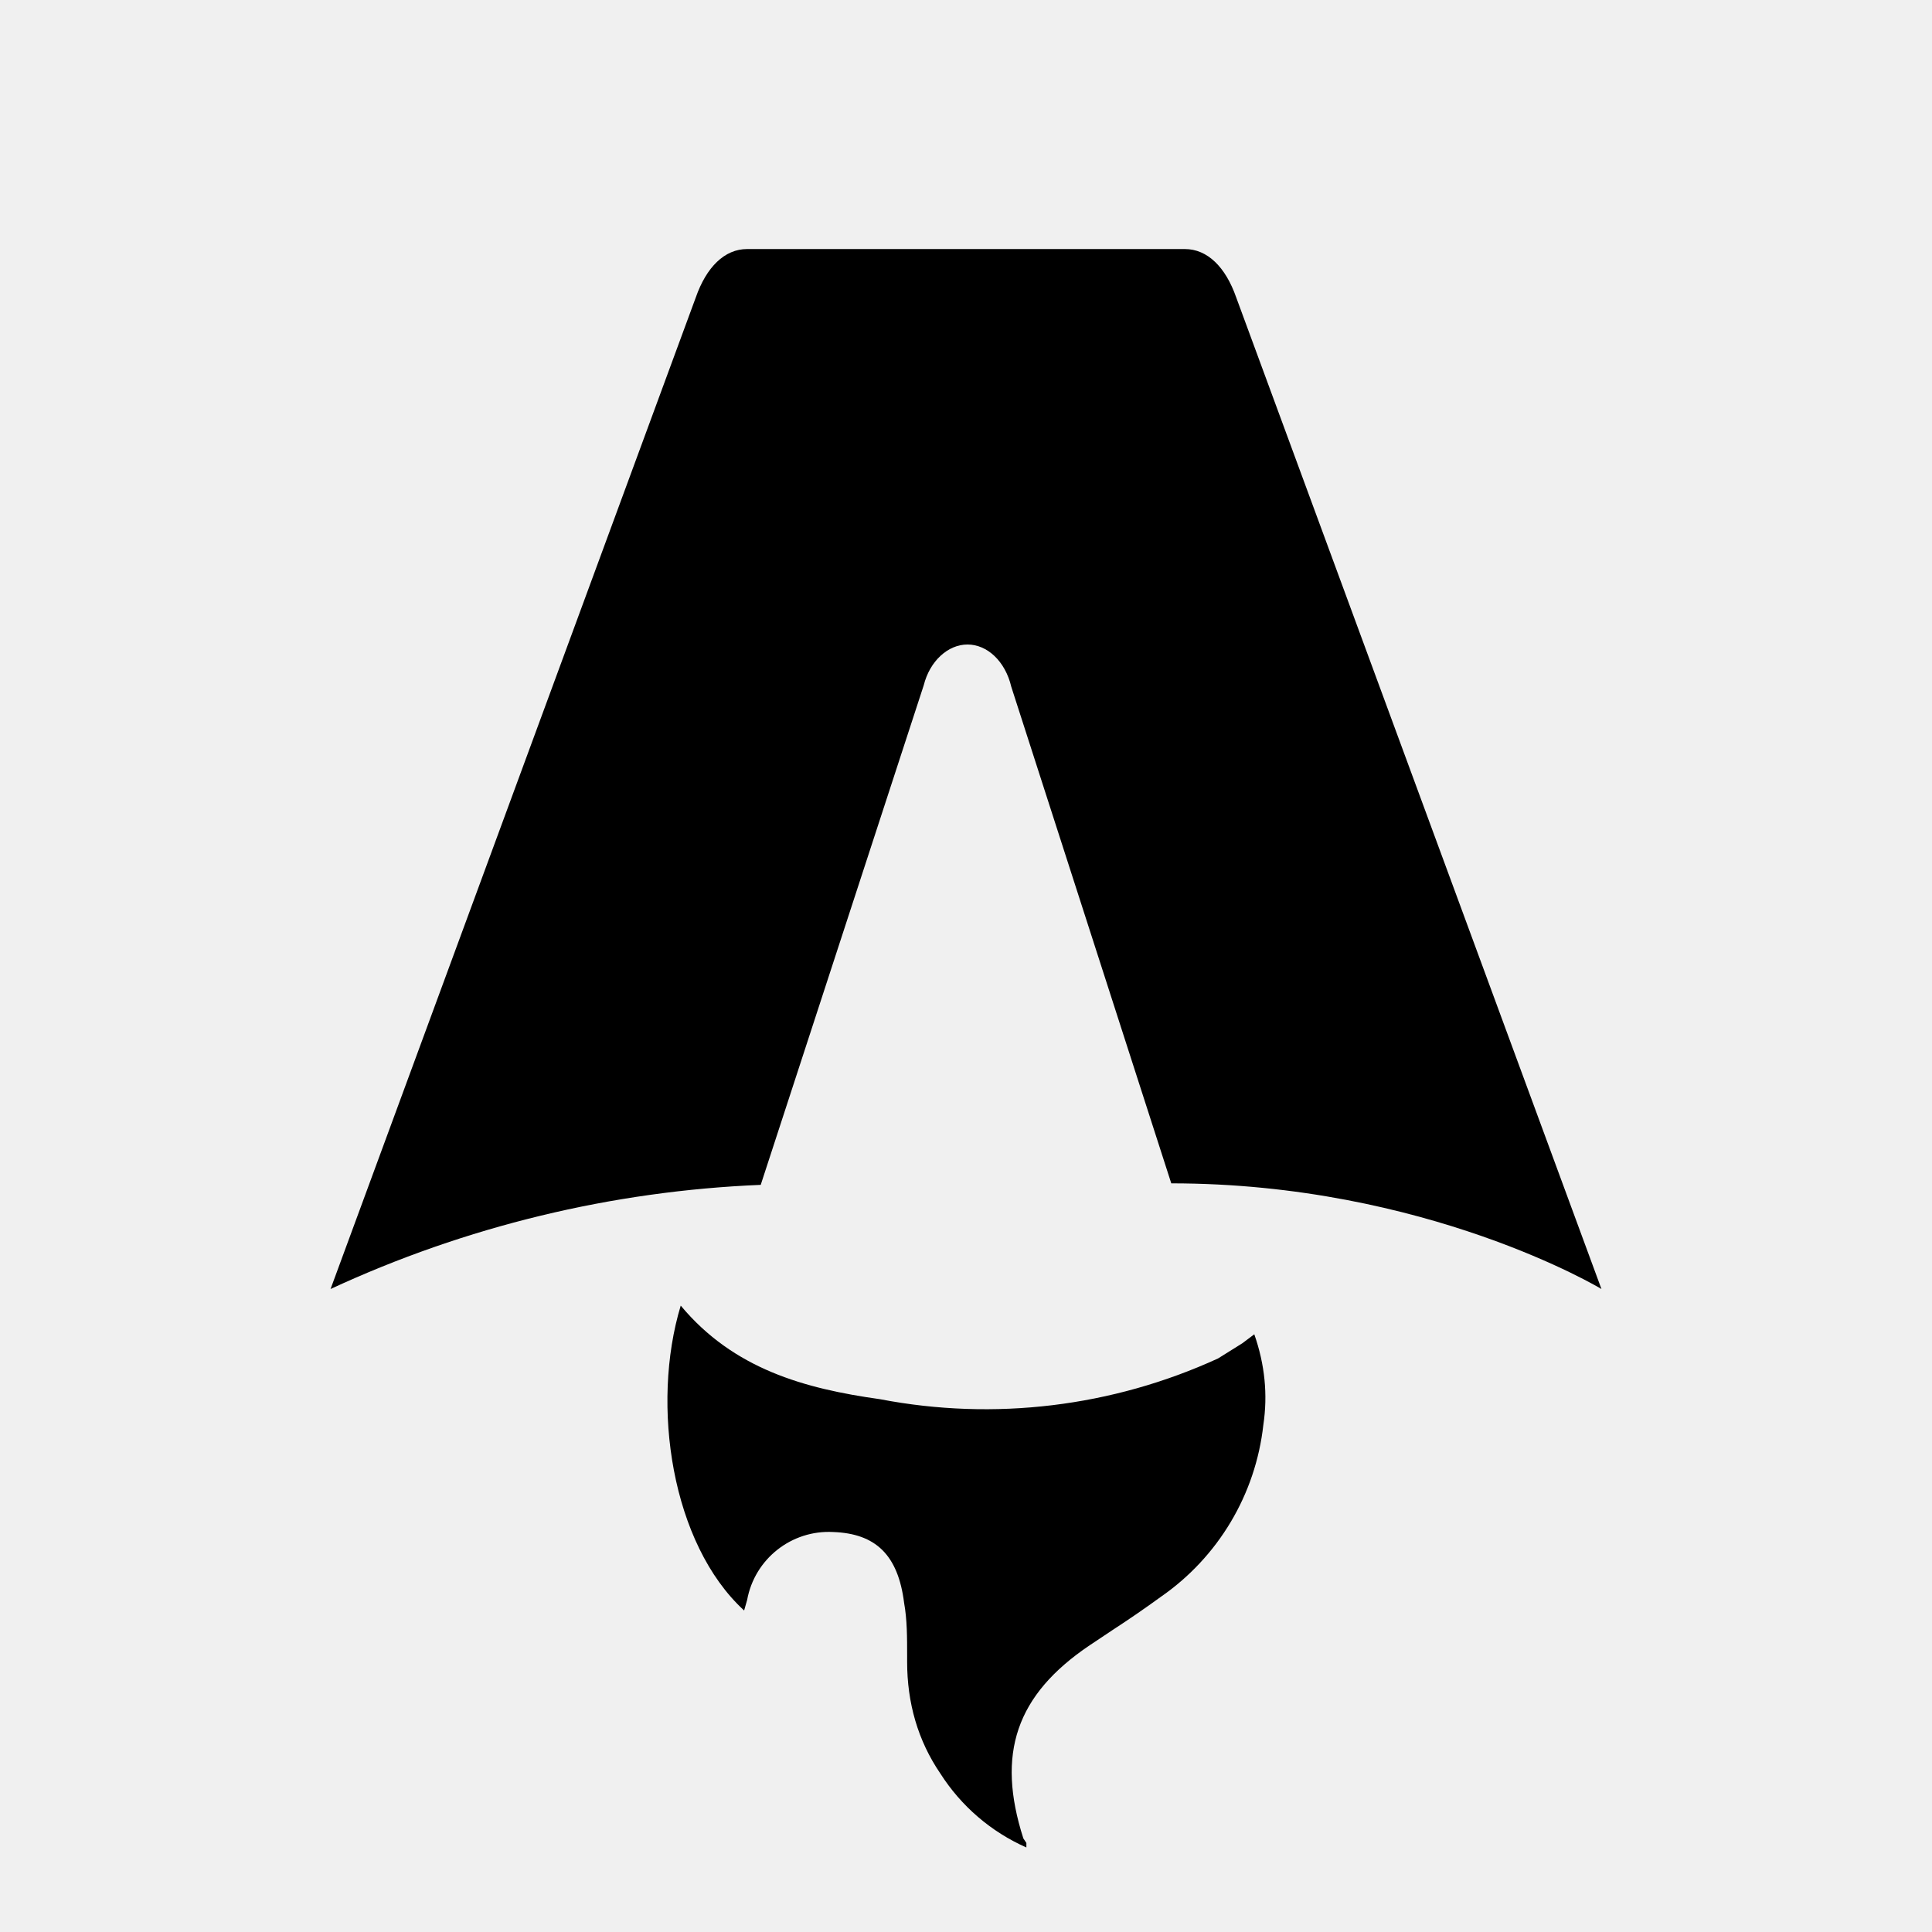
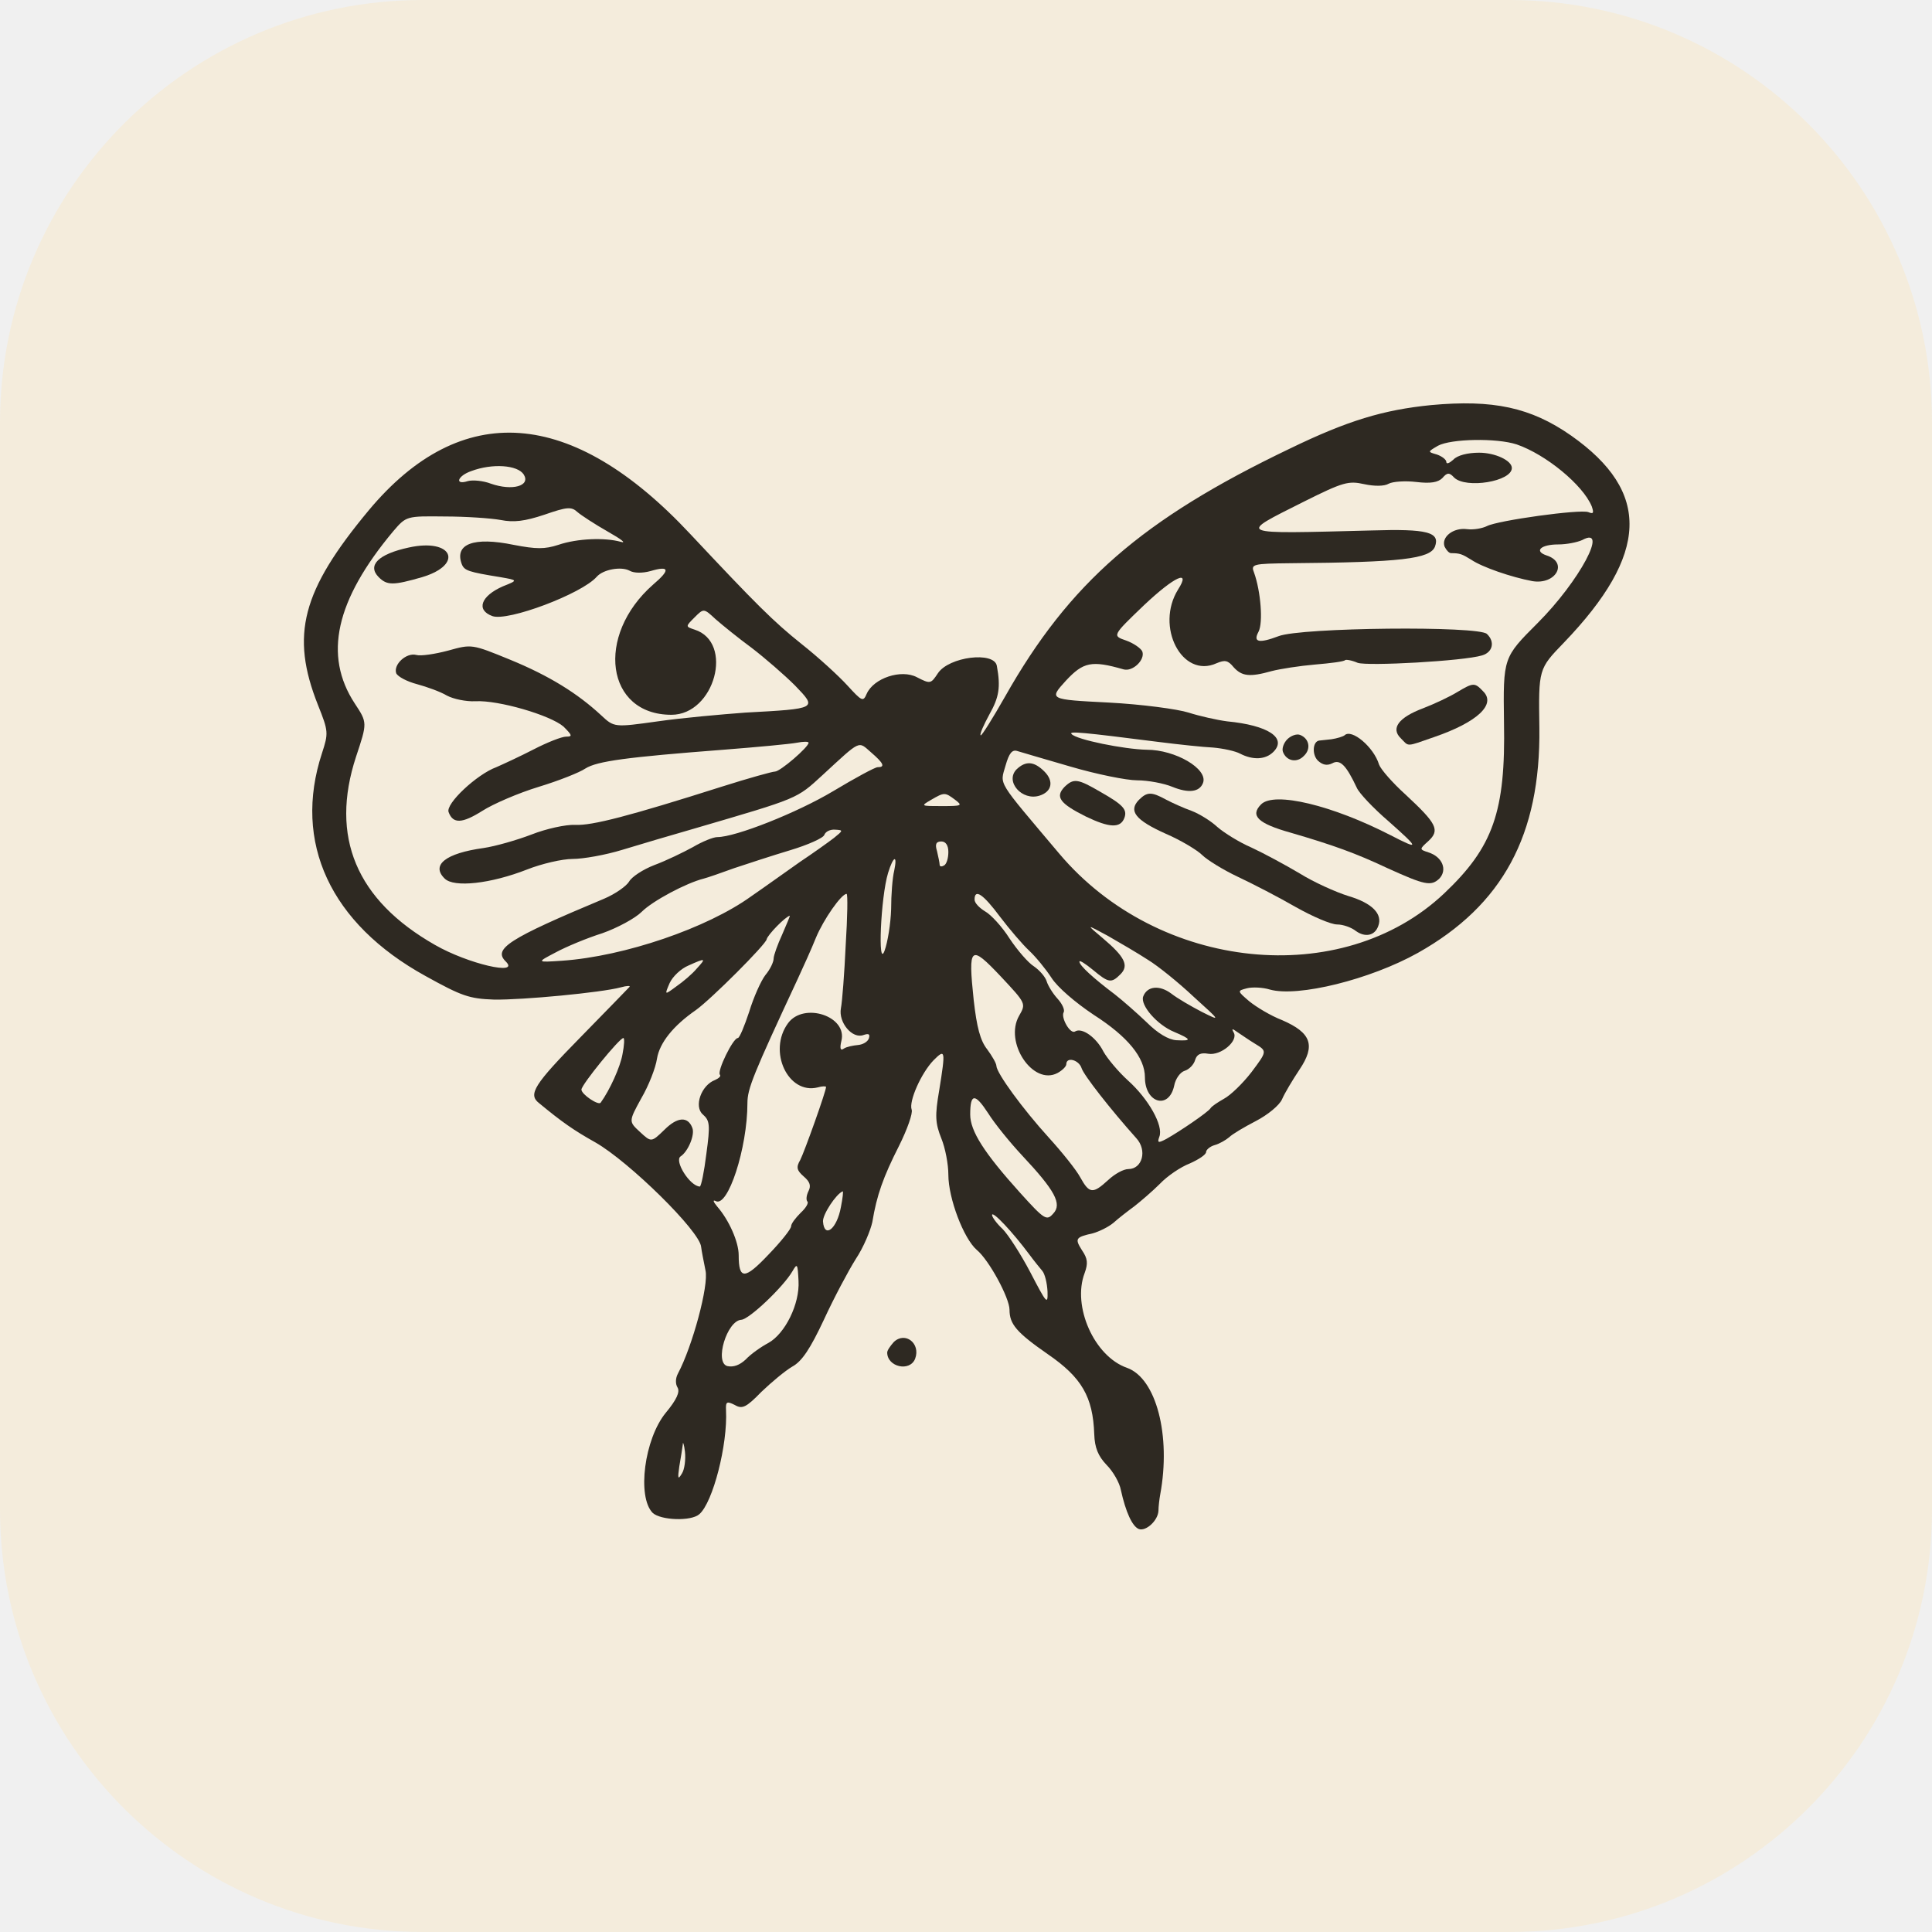
- <svg xmlns="http://www.w3.org/2000/svg" fill="none" viewBox="0 0 128 128">
-   <path d="M50.4 78.5a75.1 75.1 0 0 0-28.5 6.9l24.2-65.7c.7-2 1.9-3.2 3.4-3.2h29c1.5 0 2.7 1.2 3.4 3.2l24.2 65.7s-11.6-7-28.5-7L67 45.5c-.4-1.7-1.6-2.8-2.9-2.8-1.3 0-2.5 1.1-2.9 2.7L50.4 78.5Zm-1.1 28.2Zm-4.2-20.2c-2 6.6-.6 15.8 4.2 20.2a17.5 17.5 0 0 1 .2-.7 5.5 5.5 0 0 1 5.7-4.5c2.8.1 4.3 1.5 4.7 4.7.2 1.1.2 2.3.2 3.5v.4c0 2.7.7 5.2 2.2 7.4a13 13 0 0 0 5.7 4.9v-.3l-.2-.3c-1.8-5.6-.5-9.5 4.4-12.8l1.5-1a73 73 0 0 0 3.2-2.2 16 16 0 0 0 6.8-11.4c.3-2 .1-4-.6-6l-.8.6-1.6 1a37 37 0 0 1-22.4 2.7c-5-.7-9.7-2-13.2-6.2Z" />
-   <style>
-         path { fill: #000; }
-         @media (prefers-color-scheme: dark) {
-             path { fill: #FFF; }
-         }
-     </style>
+ <svg xmlns="http://www.w3.org/2000/svg" viewBox="0 0 64 64" role="img" aria-label="Moth">
+   <rect width="64" height="64" rx="14" fill="#F4ECDC" />
+   <g transform="translate(10.0,13.26) scale(0.1447)">
+     <g transform="translate(0,259) scale(0.1,-0.1)" fill="#2e2922" stroke="none">
+       <path d="M2585 2579 c-109 -11 -190 -35 -324 -100 -338 -162 -504 -307 -651 -567 -29 -51 -54 -91 -56 -89 -3 2 7 24 20 48 22 39 26 62 17 111 -6 34 -110 21 -135 -17 -16 -24 -17 -25 -48 -9 -36 19 -99 -2 -115 -38 -8 -19 -11 -17 -44 19 -20 22 -67 65 -105 95 -65 52 -103 90 -255 252 -271 290 -524 308 -736 54 -153 -184 -180 -285 -116 -446 24 -60 24 -64 9 -110 -67 -204 19 -390 237 -510 83 -46 100 -52 157 -54 66 -1 245 16 290 28 14 4 23 4 20 1 -3 -3 -53 -55 -112 -115 -106 -108 -121 -131 -95 -151 52 -43 79 -62 129 -90 77 -44 239 -203 242 -239 1 -9 6 -34 10 -54 8 -34 -30 -174 -63 -236 -6 -11 -6 -24 -1 -32 6 -10 -2 -28 -27 -58 -49 -60 -66 -192 -30 -229 18 -17 88 -20 107 -3 31 27 65 159 61 238 -1 20 2 21 20 12 17 -10 26 -6 61 30 23 22 54 48 71 58 22 12 41 41 72 107 23 50 56 112 73 139 18 27 34 66 38 85 10 61 25 103 61 174 19 38 32 75 29 83 -7 19 22 84 50 113 27 27 28 24 13 -69 -10 -58 -9 -75 5 -110 9 -22 16 -59 16 -83 0 -54 35 -146 65 -172 28 -23 75 -110 75 -137 0 -33 16 -52 88 -102 77 -53 103 -97 106 -183 1 -31 9 -50 28 -70 15 -15 30 -41 33 -58 11 -50 26 -83 41 -89 16 -6 44 19 45 42 0 9 2 26 4 37 25 135 -9 266 -76 290 -75 26 -126 141 -97 217 8 22 7 33 -6 52 -17 27 -15 30 25 39 14 4 35 14 47 24 11 10 33 27 48 38 14 11 41 34 58 51 17 18 48 39 69 47 20 9 37 20 37 26 0 5 9 13 20 16 11 3 26 12 33 18 7 7 34 23 61 37 27 14 54 36 60 50 6 14 24 44 40 68 37 55 27 84 -40 113 -26 10 -59 30 -75 43 -28 24 -28 24 -5 30 12 3 36 2 52 -3 64 -18 230 23 339 84 194 109 281 270 278 515 -2 135 -2 135 56 195 195 203 200 345 17 474 -93 65 -179 83 -321 70z m196 -90 c67 -23 152 -93 172 -142 5 -15 4 -18 -8 -13 -19 7 -207 -19 -232 -32 -10 -5 -30 -9 -46 -7 -31 4 -59 -18 -51 -40 4 -8 10 -15 15 -15 20 0 25 -2 46 -15 25 -17 92 -40 140 -49 54 -9 83 43 32 59 -29 10 -12 25 27 25 20 0 44 5 55 10 62 34 -6 -94 -102 -190 -79 -79 -79 -79 -77 -227 4 -205 -25 -286 -137 -392 -234 -221 -654 -178 -881 91 -145 172 -136 156 -123 202 8 28 15 37 27 33 9 -3 65 -19 123 -36 58 -17 127 -31 151 -31 25 0 62 -7 81 -15 37 -15 62 -12 70 9 12 32 -63 76 -129 76 -51 1 -161 23 -172 36 -7 7 25 4 198 -18 47 -6 104 -12 126 -13 23 -2 51 -8 62 -14 29 -15 58 -14 76 4 32 32 -12 61 -106 70 -23 3 -63 12 -88 20 -25 8 -107 19 -183 23 -137 7 -137 7 -98 50 40 43 59 47 132 26 21 -6 50 22 43 41 -3 7 -20 19 -37 25 -32 11 -32 11 41 81 70 66 108 83 78 36 -53 -85 9 -205 88 -169 19 8 26 7 39 -9 19 -21 37 -23 87 -9 19 5 64 12 99 15 36 3 67 7 69 10 2 2 15 0 29 -6 22 -8 243 4 285 17 24 7 30 31 11 49 -18 19 -426 15 -477 -5 -45 -17 -59 -14 -46 10 11 21 5 93 -10 135 -8 20 -4 21 84 22 252 2 319 10 330 38 12 33 -17 41 -145 37 -315 -8 -308 -11 -155 66 90 45 102 48 138 40 23 -5 46 -5 56 1 9 5 38 7 63 4 33 -4 50 -1 60 9 11 13 16 13 27 1 27 -26 132 -9 132 22 0 17 -38 35 -75 35 -26 0 -50 -6 -59 -16 -9 -8 -16 -11 -16 -5 0 5 -10 13 -22 17 -21 6 -21 6 3 20 30 16 134 18 180 3z m-2273 -69 c16 -26 -26 -38 -75 -21 -18 7 -42 9 -53 6 -31 -10 -24 12 8 23 48 18 106 14 120 -8z m193 -131 c30 -17 43 -27 29 -23 -36 10 -99 8 -143 -7 -31 -10 -50 -10 -102 0 -92 19 -136 2 -119 -44 6 -15 15 -18 89 -30 40 -7 40 -7 5 -21 -50 -22 -62 -54 -24 -68 35 -13 205 51 239 90 15 17 56 24 75 14 10 -6 30 -6 48 -1 44 13 46 3 6 -31 -133 -117 -108 -298 42 -298 99 0 144 166 53 195 -21 7 -21 7 0 28 21 21 21 21 48 -4 16 -14 53 -44 83 -66 30 -23 75 -62 99 -86 51 -53 52 -53 -114 -62 -54 -4 -144 -12 -200 -20 -100 -14 -100 -14 -130 14 -54 50 -118 90 -208 127 -88 36 -88 36 -142 21 -30 -8 -63 -13 -73 -10 -23 6 -53 -22 -46 -42 4 -8 25 -19 48 -25 22 -6 53 -17 68 -26 15 -8 44 -14 65 -13 53 3 172 -32 202 -58 20 -20 21 -23 6 -23 -10 0 -43 -13 -74 -29 -31 -16 -70 -34 -86 -41 -44 -16 -117 -84 -109 -103 10 -27 31 -26 77 3 25 16 83 41 129 55 46 14 94 33 107 42 27 17 95 26 316 43 77 6 152 13 168 16 15 3 27 3 27 0 0 -10 -65 -66 -77 -66 -6 0 -60 -15 -120 -34 -214 -68 -299 -90 -337 -88 -22 1 -67 -9 -100 -22 -34 -13 -83 -27 -110 -31 -87 -12 -121 -39 -89 -70 21 -21 105 -12 189 21 33 13 80 24 104 24 24 0 75 9 114 21 39 12 114 34 166 49 239 70 232 67 292 122 89 82 81 78 111 52 29 -25 33 -34 15 -34 -6 0 -52 -25 -102 -55 -82 -49 -223 -105 -265 -105 -9 0 -34 -10 -56 -23 -22 -12 -61 -31 -88 -41 -26 -10 -52 -27 -58 -38 -6 -10 -31 -28 -57 -39 -220 -92 -255 -115 -225 -144 33 -33 -87 -5 -162 38 -181 103 -241 248 -181 431 26 78 26 78 -3 122 -72 110 -44 236 88 394 30 35 30 35 118 34 48 0 106 -4 128 -8 30 -6 55 -3 100 12 52 18 62 19 76 6 8 -7 40 -28 70 -45z m795 -614 c17 -13 15 -14 -31 -14 -48 0 -49 0 -25 14 31 18 32 18 56 0z m-278 -87 c-13 -10 -48 -35 -78 -55 -30 -21 -80 -57 -112 -79 -100 -72 -289 -137 -432 -147 -59 -4 -59 -4 -15 19 24 13 72 33 107 44 34 12 75 34 90 49 25 25 102 66 142 76 8 2 40 13 70 24 30 10 88 29 128 41 40 12 76 28 78 35 3 8 14 13 25 12 19 -1 18 -2 -3 -19z m262 -32 c0 -14 -4 -28 -10 -31 -5 -3 -10 -3 -10 2 0 4 -3 18 -6 31 -5 16 -2 22 10 22 10 0 16 -9 16 -24z m-124 -43 c-4 -16 -7 -55 -7 -88 -1 -33 -8 -76 -15 -95 -16 -44 -9 122 8 178 12 39 22 43 14 5z m-111 -170 c-3 -65 -8 -130 -11 -145 -6 -32 26 -71 52 -61 12 4 15 2 12 -8 -3 -8 -14 -14 -25 -15 -11 -1 -26 -4 -32 -8 -8 -6 -10 0 -6 17 15 57 -86 90 -122 41 -47 -64 0 -164 68 -147 10 3 19 3 19 1 0 -10 -49 -147 -59 -167 -10 -17 -8 -24 8 -38 14 -12 17 -21 11 -33 -5 -10 -6 -20 -3 -24 4 -3 -3 -15 -15 -26 -12 -12 -22 -25 -22 -31 0 -6 -23 -35 -52 -65 -54 -57 -68 -58 -68 -1 0 30 -22 80 -49 111 -9 11 -11 16 -4 13 28 -17 73 121 73 224 0 33 13 65 115 284 13 28 32 70 42 95 17 41 58 100 70 100 3 0 2 -53 -2 -117z m353 65 c22 -29 52 -64 67 -78 15 -14 38 -42 51 -62 14 -22 55 -57 97 -85 78 -50 117 -98 117 -143 0 -59 55 -75 67 -19 3 16 14 31 24 34 10 3 21 14 24 25 4 13 13 17 30 14 29 -5 70 30 58 49 -5 9 -3 9 8 1 8 -5 26 -18 41 -27 28 -17 28 -17 -8 -65 -20 -26 -48 -53 -63 -61 -14 -8 -28 -17 -31 -22 -6 -9 -69 -52 -101 -70 -19 -10 -21 -9 -16 5 10 25 -25 87 -72 129 -22 20 -47 50 -56 66 -16 32 -49 56 -65 46 -11 -7 -33 32 -26 44 3 5 -3 19 -14 31 -11 12 -22 30 -25 40 -3 10 -16 25 -29 34 -13 8 -38 37 -56 64 -17 27 -43 55 -56 62 -13 8 -24 19 -24 27 0 26 20 12 58 -39z m-498 -40 c-11 -24 -20 -49 -20 -56 0 -8 -8 -25 -19 -38 -10 -13 -27 -51 -37 -84 -11 -33 -22 -60 -26 -60 -11 0 -48 -76 -41 -84 3 -3 -2 -8 -11 -12 -32 -12 -49 -61 -28 -79 16 -14 17 -24 8 -90 -5 -41 -12 -75 -15 -75 -23 1 -59 59 -44 69 17 11 33 49 27 65 -10 27 -34 26 -64 -4 -30 -29 -30 -29 -56 -5 -26 24 -26 24 3 77 17 29 33 70 36 91 6 36 37 75 89 111 35 25 160 150 162 162 2 10 43 52 53 54 1 0 -7 -19 -17 -42z m837 -59 c23 -14 70 -52 104 -84 63 -57 63 -57 19 -35 -25 13 -56 31 -70 42 -27 20 -55 17 -64 -7 -7 -20 32 -65 71 -81 40 -17 41 -21 5 -19 -18 1 -43 16 -68 41 -22 21 -55 50 -73 64 -49 37 -81 66 -81 75 0 4 14 -5 31 -19 36 -30 42 -31 63 -10 20 20 10 40 -41 83 -38 32 -38 32 12 5 28 -16 69 -40 92 -55z m-295 -128 c-35 -61 32 -161 88 -131 11 6 20 15 20 20 0 18 29 10 35 -9 5 -16 66 -94 125 -160 26 -28 14 -71 -18 -71 -11 0 -31 -11 -46 -25 -35 -32 -43 -32 -64 6 -9 17 -42 58 -72 91 -60 66 -119 147 -120 164 0 6 -10 23 -21 38 -16 20 -24 51 -31 113 -13 124 -8 128 62 54 58 -62 58 -62 42 -90z m-738 108 c-10 -12 -31 -30 -47 -41 -27 -20 -27 -20 -15 8 7 15 26 33 43 40 40 18 41 17 19 -7z m-170 -196 c-5 -29 -29 -82 -50 -111 -5 -7 -44 19 -44 30 0 11 87 118 96 118 3 0 2 -17 -2 -37z m915 -232 c75 -80 92 -111 71 -133 -15 -17 -20 -14 -76 48 -82 91 -114 141 -114 179 0 49 11 49 41 3 15 -24 50 -67 78 -97z m-415 -118 c-9 -50 -38 -73 -41 -33 -1 16 30 63 45 69 2 1 0 -16 -4 -36z m431 -108 c11 -15 25 -32 30 -38 6 -7 11 -28 12 -47 1 -32 -2 -28 -39 43 -22 42 -51 87 -64 100 -13 12 -24 27 -24 32 1 10 47 -39 85 -90z m-528 -61 c3 -53 -31 -121 -69 -142 -17 -9 -41 -26 -52 -38 -14 -13 -28 -18 -42 -15 -30 8 -1 104 32 106 18 1 96 75 117 111 11 19 12 18 14 -22z m-267 -441 c-9 -15 -10 -12 -6 16 3 18 7 41 8 50 0 9 3 1 5 -16 2 -18 -1 -41 -7 -50z" />
+       <path d="M2645 1922 c-16 -10 -52 -27 -78 -37 -56 -21 -75 -46 -51 -69 19 -19 10 -20 76 3 99 34 143 75 112 105 -19 20 -22 20 -59 -2z" />
+       <path d="M2256 1814 c-8 -8 -13 -21 -10 -29 8 -21 32 -26 48 -9 17 16 12 40 -9 48 -8 3 -21 -2 -29 -10z" />
+       <path d="M2387 1823 c-4 -3 -17 -7 -30 -9 -12 -1 -25 -3 -28 -3 -15 -2 -17 -32 -3 -46 11 -10 21 -12 33 -6 18 10 32 -5 56 -56 5 -12 38 -47 73 -77 71 -63 71 -66 5 -32 -134 69 -267 101 -297 71 -26 -26 -7 -44 68 -65 96 -28 149 -47 221 -81 86 -39 100 -42 119 -24 19 20 7 50 -25 60 -21 7 -21 7 0 26 27 25 19 40 -52 106 -30 27 -57 58 -61 69 -12 40 -63 83 -79 67z" />
+       <path d="M1636 1745 c-27 -28 13 -73 53 -60 28 9 33 33 11 55 -24 24 -43 25 -64 5z" />
+       <path d="M1746 1705 c-22 -23 -11 -38 49 -68 54 -26 79 -27 88 -3 7 19 -3 30 -54 59 -53 31 -62 32 -83 12z" />
+       <path d="M1916 1675 c-24 -25 -8 -46 61 -77 35 -15 73 -38 84 -49 11 -11 48 -34 82 -50 34 -16 94 -47 132 -69 39 -22 81 -40 95 -40 14 0 33 -7 43 -15 21 -15 43 -11 51 11 11 28 -14 53 -68 69 -29 9 -80 32 -112 52 -32 19 -82 46 -110 59 -28 12 -63 34 -78 47 -15 14 -41 30 -59 37 -17 6 -44 18 -59 26 -33 18 -43 18 -62 -1z" />
+       <path d="M245 2253 c-70 -15 -96 -41 -69 -68 19 -19 33 -19 99 0 97 29 70 90 -30 68z" />
+       <path d="M1355 434 c-8 -9 -15 -19 -15 -24 0 -33 52 -45 64 -14 13 35 -23 63 -49 38z" />
+     </g>
+   </g>
</svg>
